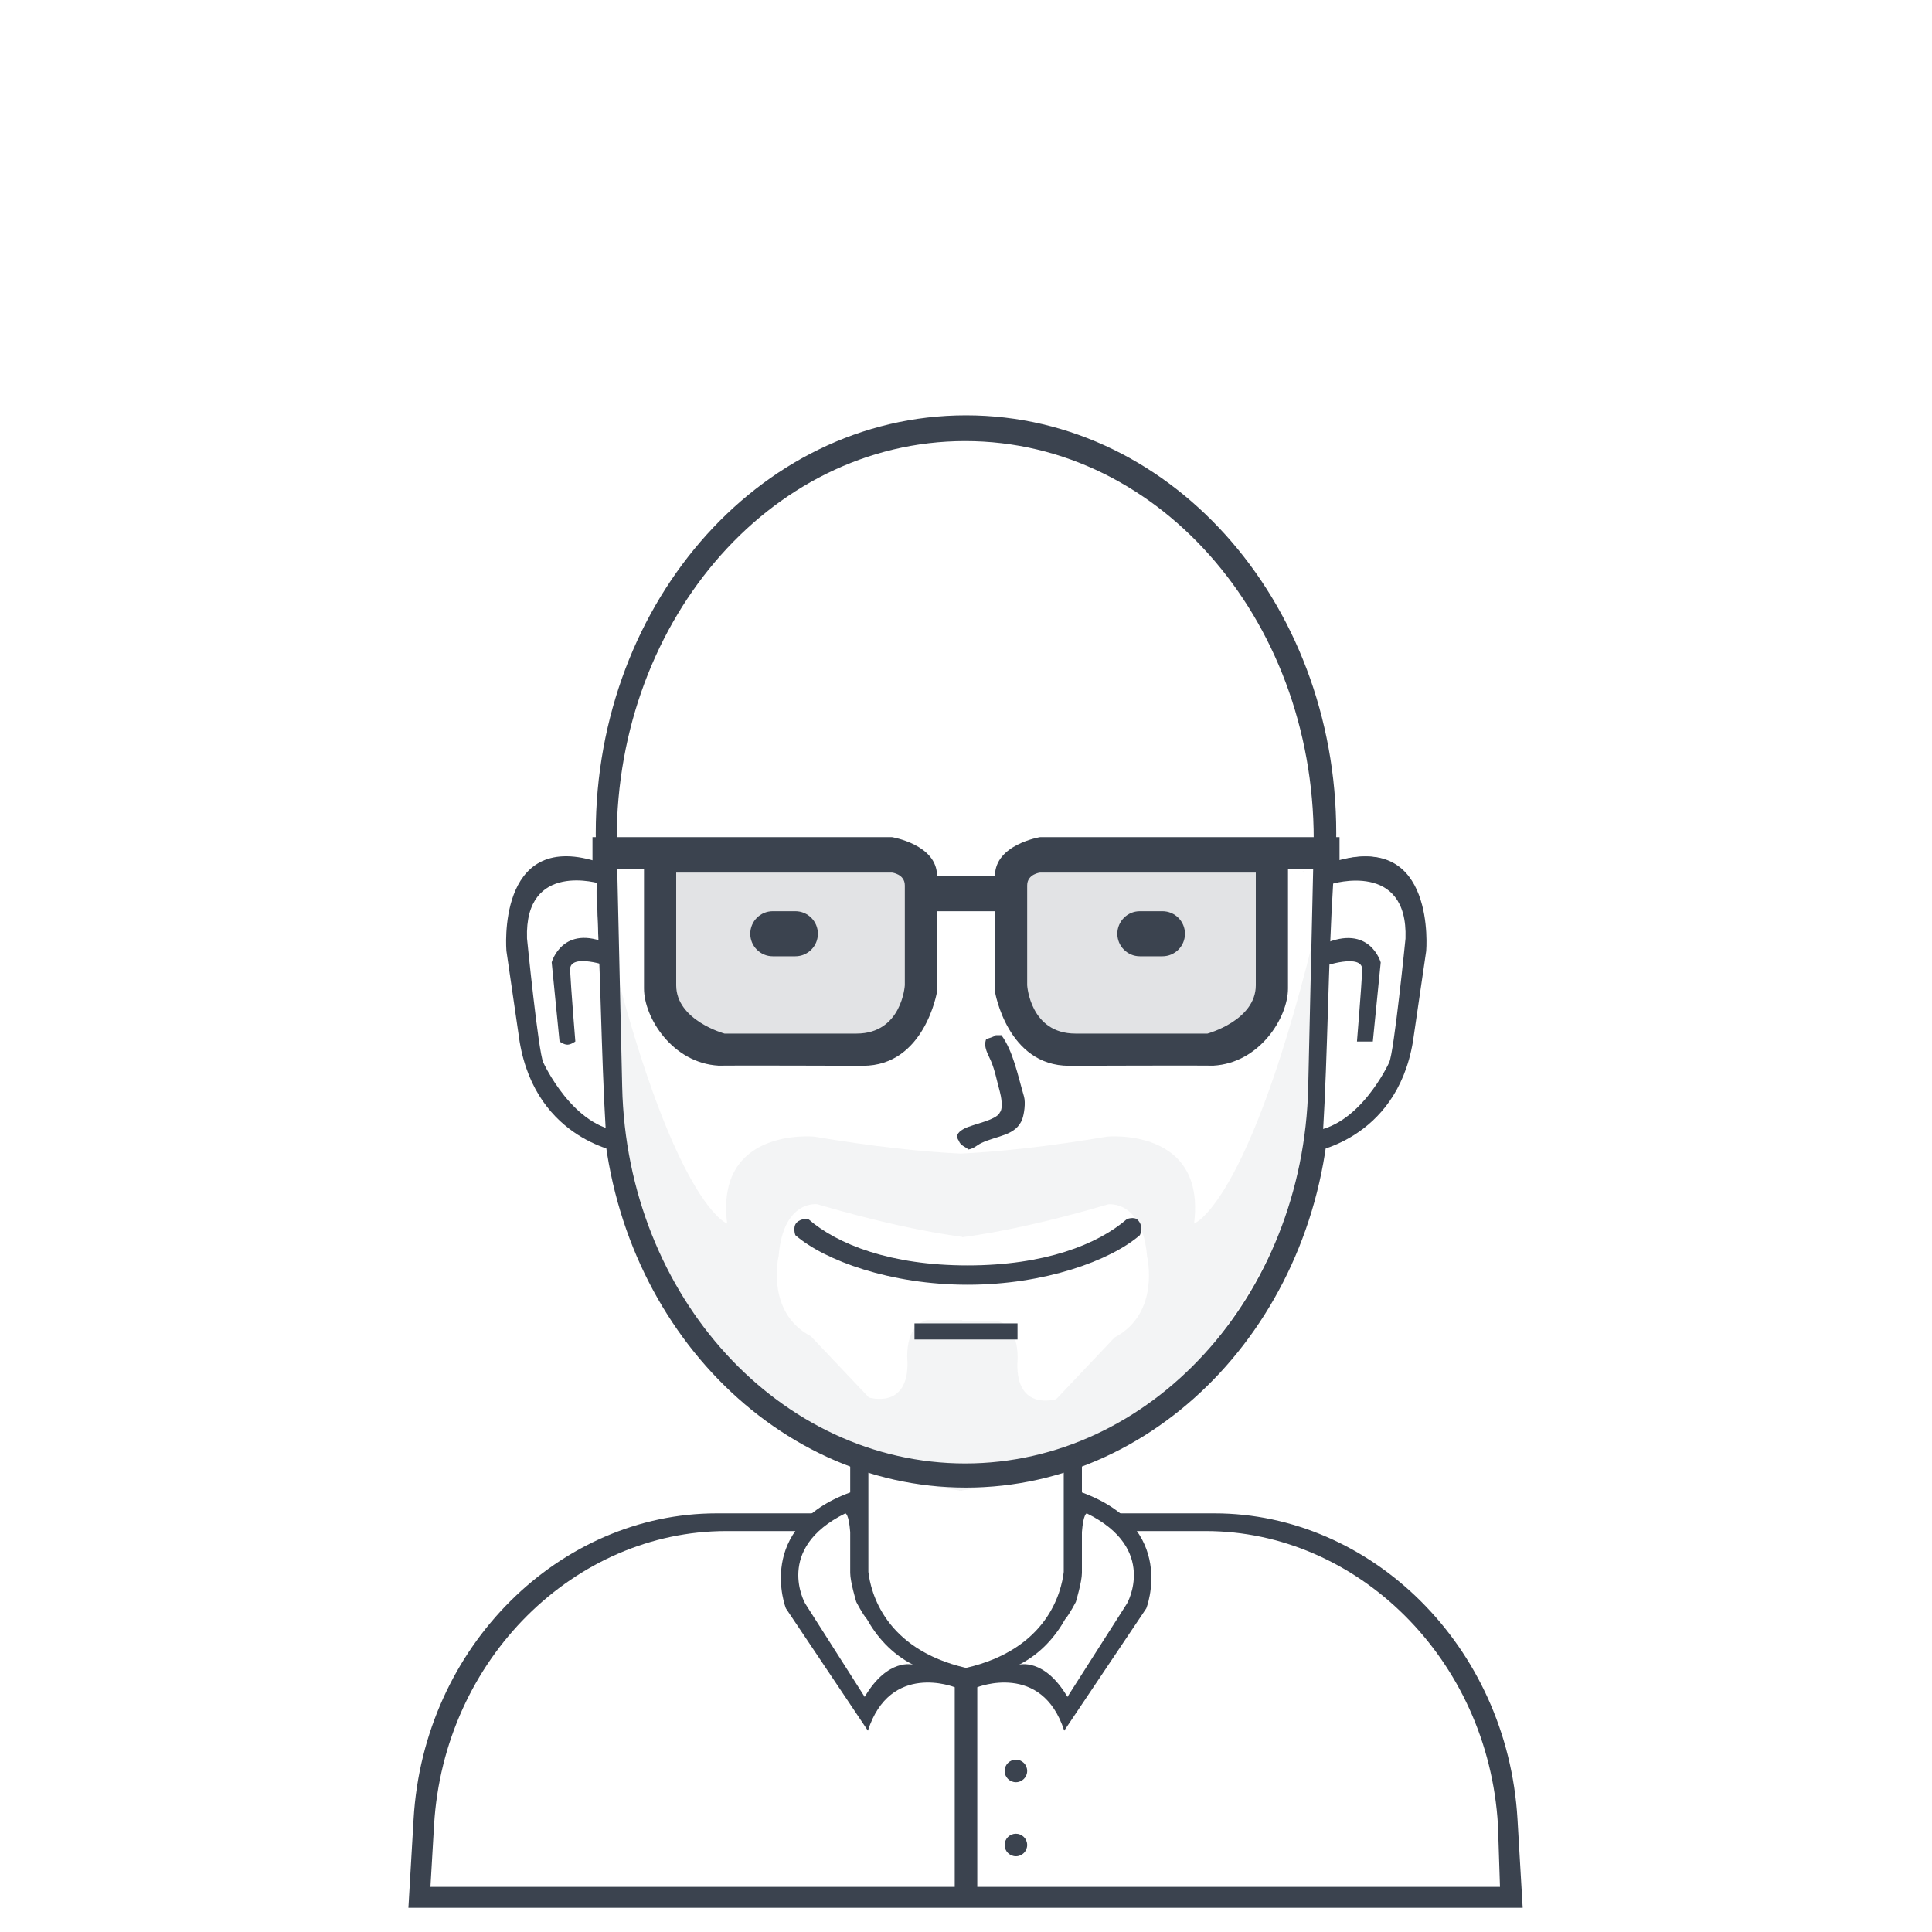
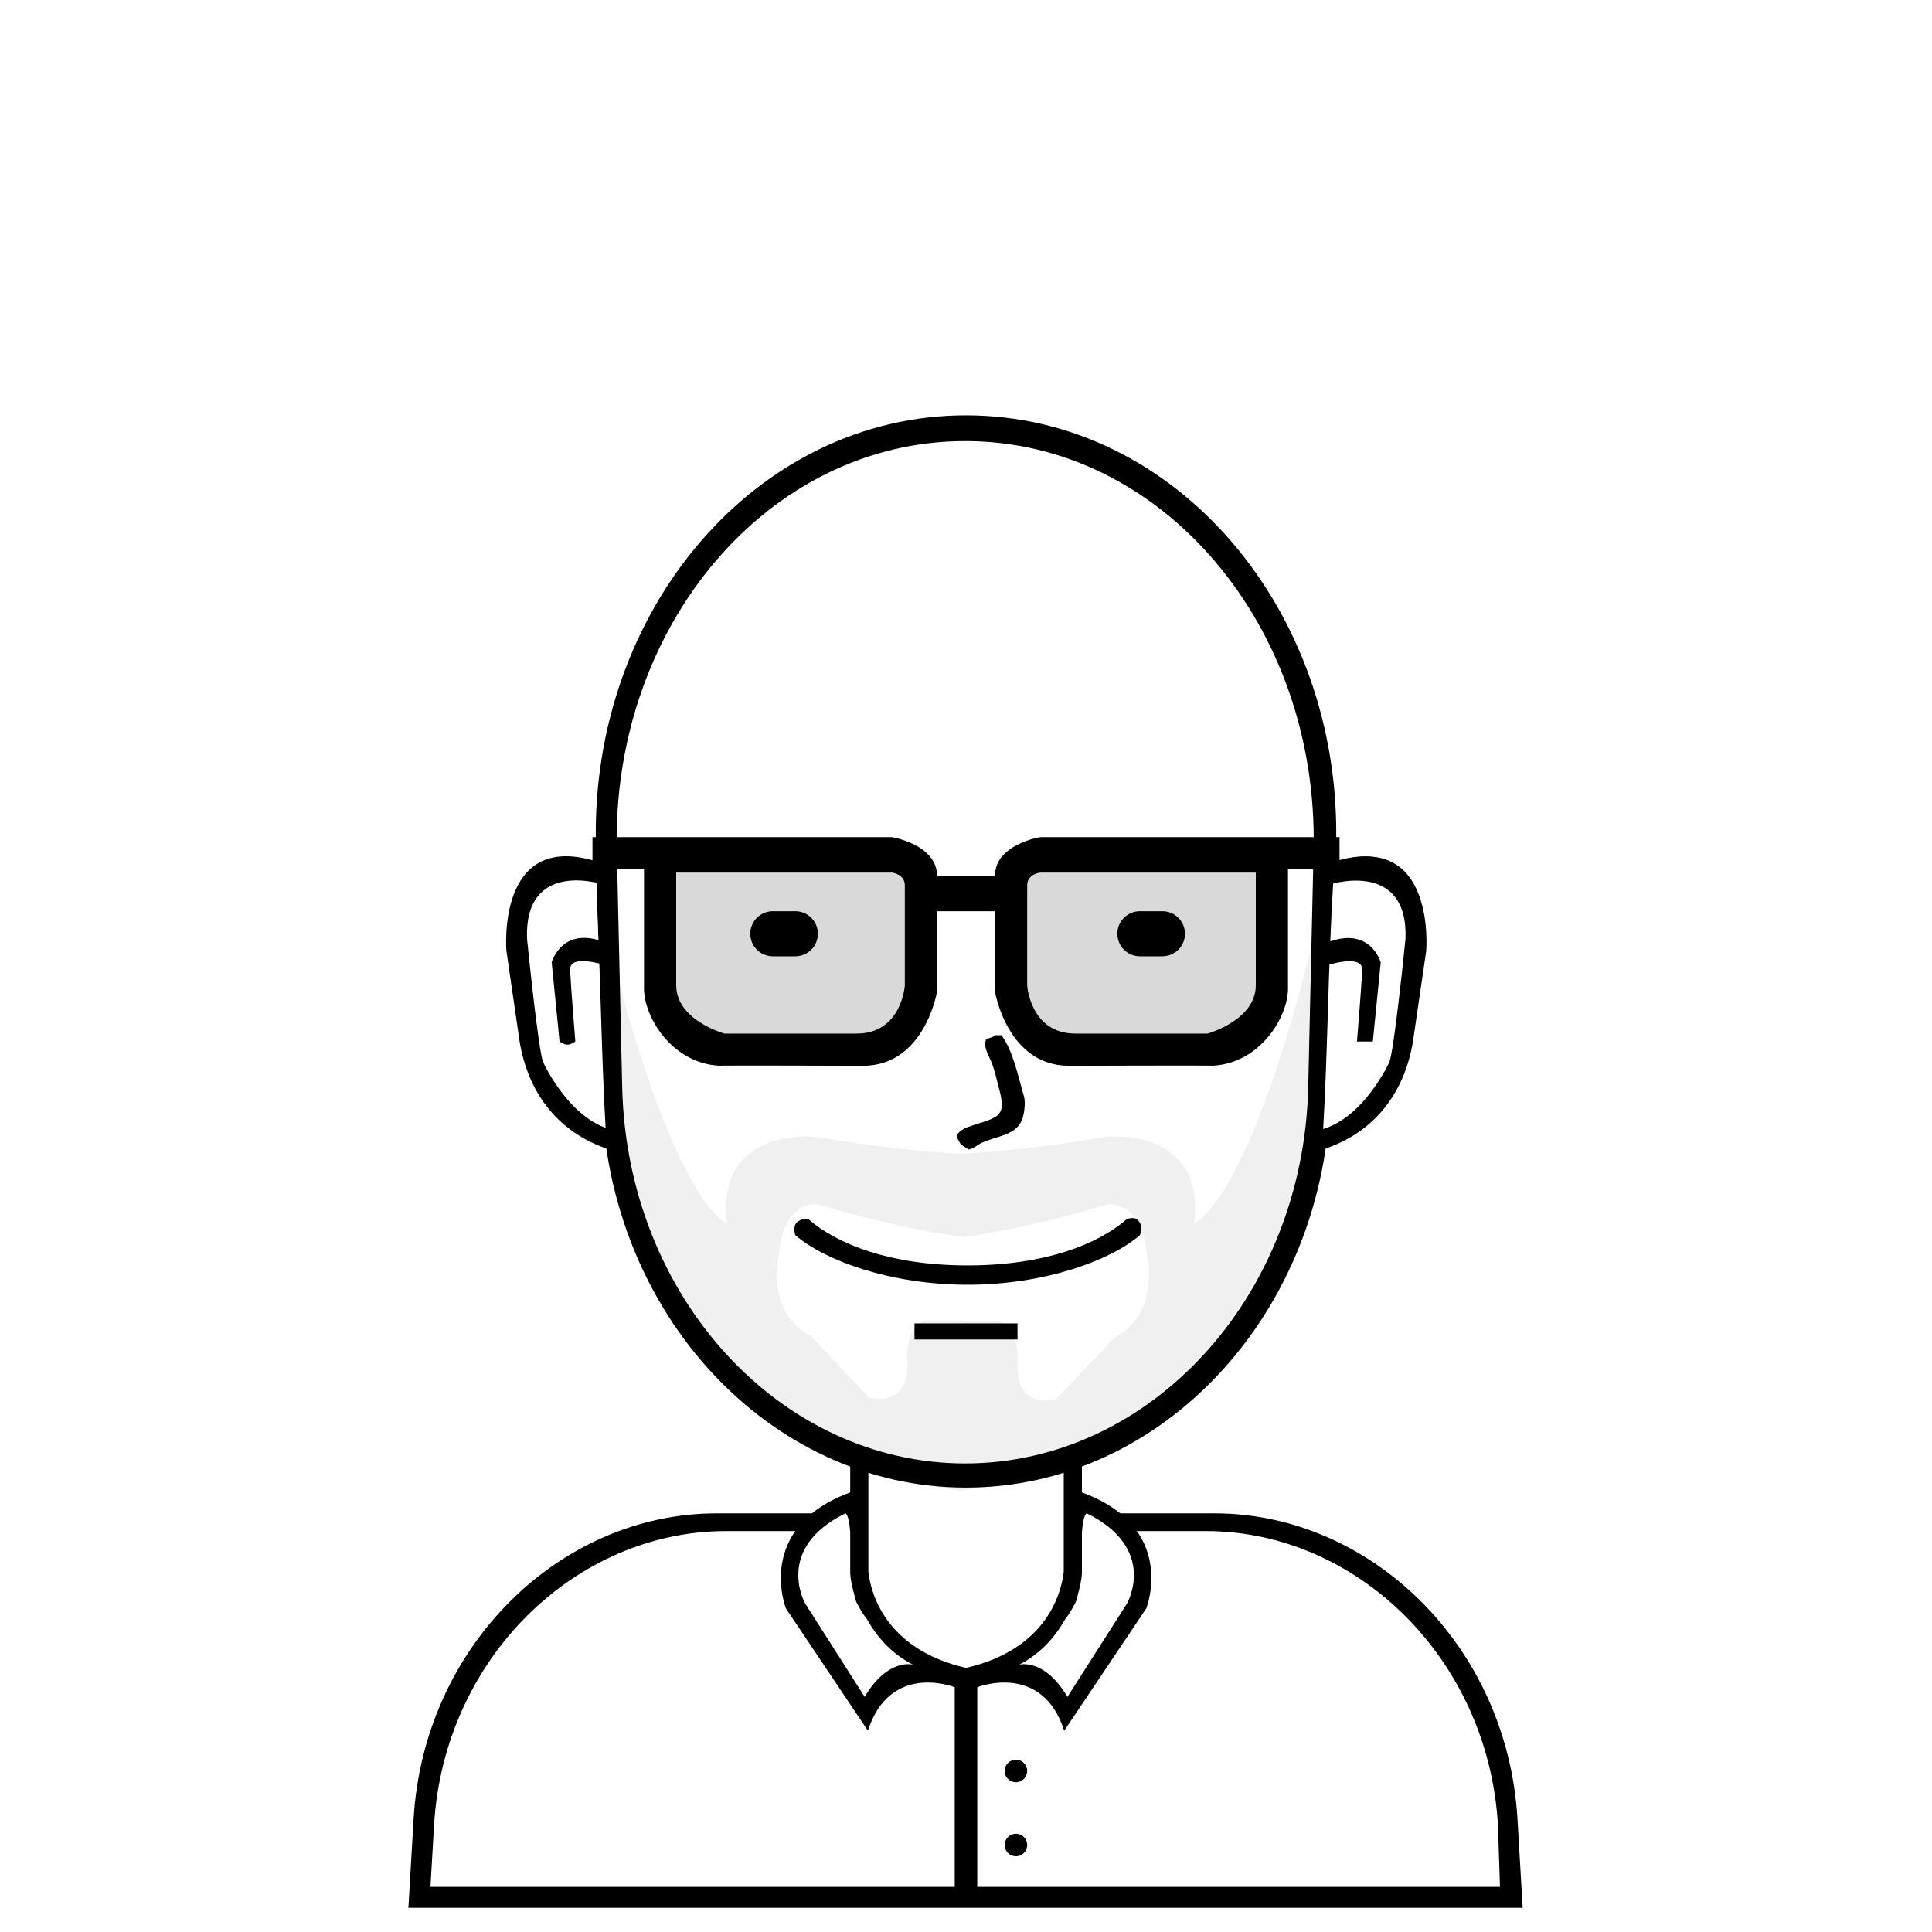
<svg xmlns="http://www.w3.org/2000/svg" version="1.1" id="svg6013" height="512" width="512">
  <defs id="defs6042" />
  <path id="body-bg" style="stroke: none; fill: rgb(255, 255, 255)" fill-rule="nonzero" d="M 112,502 C 112,502 100.011,409.543 192.427,401.187 C 192.427,401.187 214.613,401.187 214.613,401.187 C 214.613,401.187 221.875,396.493 226.987,396.493 C 226.987,396.493 226.987,383.267 226.987,383.267 C 226.987,383.267 254.68,397.075 283.307,383.693 C 283.307,383.693 283.307,395.64 283.307,395.64 C 283.307,395.64 284.523,393.353 296.96,401.613 C 296.96,401.613 330.24,401.613 330.24,401.613 C 330.24,401.613 401,410.342 401,502 C 401,502 112,502 112,502 Z" />
-   <path id="Rounded Rectangle 13 copy 4" style="stroke: none; fill: rgb(59, 67, 79)" fill-rule="evenodd" d="M 398.262,505.587 C 398.262,505.587 113.746,505.587 113.746,505.587 C 113.746,505.587 108.228,505.587 108.228,505.587 C 108.228,505.587 109.605,482.057 109.605,482.057 C 112.294,436.115 148.492,401.053 189.915,401.053 C 189.915,401.053 218.399,401.053 218.399,401.053 C 216.551,402.582 215.197,404.167 214.223,405.747 C 214.223,405.747 192.43,405.747 192.43,405.747 C 152.506,405.747 117.619,439.495 115.027,483.717 C 115.027,483.717 114.071,500.04 114.071,500.04 C 114.071,500.04 397.51,500.04 397.51,500.04 C 397.51,500.04 396.98,483.717 396.98,483.717 C 394.388,439.495 359.501,405.747 319.578,405.747 C 319.578,405.747 297.766,405.747 297.766,405.747 C 296.932,404.179 295.746,402.593 294.09,401.053 C 294.09,401.053 321.839,401.053 321.839,401.053 C 363.263,401.053 399.46,436.115 402.149,482.057 C 402.149,482.057 403.527,505.587 403.527,505.587 C 403.527,505.587 398.262,505.587 398.262,505.587 Z M 285.65,405.747 C 285.65,405.747 284.16,405.747 284.16,405.747 C 284.16,405.747 284.16,401.053 284.16,401.053 C 284.16,401.053 285.816,401.053 285.816,401.053 C 285.717,402.273 285.653,403.811 285.65,405.747 Z M 225.639,401.053 C 225.639,401.053 227.413,401.053 227.413,401.053 C 227.413,401.053 227.413,405.747 227.413,405.747 C 227.413,405.747 225.88,405.747 225.88,405.747 C 225.857,403.754 225.766,402.224 225.639,401.053 Z" />
-   <path id="Ellipse 5" style="stroke: none; fill: rgb(59, 67, 79)" fill-rule="nonzero" d="M 269.227,466.333 C 270.876,466.333 272.213,467.671 272.213,469.32 C 272.213,470.969 270.876,472.307 269.227,472.307 C 267.577,472.307 266.24,470.969 266.24,469.32 C 266.24,467.671 267.577,466.333 269.227,466.333 Z" />
-   <path id="Ellipse 5 copy" style="stroke: none; fill: rgb(59, 67, 79)" fill-rule="nonzero" d="M 269.227,485.96 C 270.876,485.96 272.213,487.297 272.213,488.947 C 272.213,490.596 270.876,491.933 269.227,491.933 C 267.577,491.933 266.24,490.596 266.24,488.947 C 266.24,487.297 267.577,485.96 269.227,485.96 Z" />
-   <path id="Shape 2 copy 9" style="stroke: none; fill: rgb(59, 67, 79)" fill-rule="evenodd" d="M 303.787,426.227 C 303.787,426.227 282.027,458.653 282.027,458.653 C 276.107,440.306 258.987,447.133 258.987,447.133 C 258.987,447.133 258.987,501.322 258.987,501.322 C 258.987,502.735 257.649,503.88 256,503.88 C 254.351,503.88 253.013,502.735 253.013,501.322 C 253.013,501.322 253.013,447.132 253.013,447.132 C 252.875,447.077 235.89,440.381 230.002,458.653 C 230.002,458.653 208.265,426.227 208.265,426.227 C 208.265,426.227 199.857,404.85 225.313,395.507 C 225.313,386.184 225.313,385.693 225.313,385.693 C 225.313,385.693 230.127,385.693 230.127,385.693 C 230.127,385.693 230.127,403.517 230.127,416.577 C 230.745,421.893 234.405,437.041 256,442.013 C 277.618,437.041 281.283,421.893 281.901,416.577 C 281.901,403.517 281.901,385.693 281.901,385.693 C 281.901,385.693 286.72,385.693 286.72,385.693 C 286.72,385.693 286.72,386.184 286.72,395.507 C 312.204,404.85 303.787,426.227 303.787,426.227 Z M 229.749,429.097 C 228.589,427.783 226.918,424.52 226.918,424.52 C 226.918,424.52 225.313,419.18 225.313,416.84 C 225.313,413.934 225.313,410.119 225.313,406.018 C 224.95,401.137 224.035,401.053 224.035,401.053 C 205.041,410.409 213.38,424.947 213.38,424.947 C 213.38,424.947 229.149,449.693 229.149,449.693 C 235.307,439.259 241.935,441.16 241.935,441.16 C 236.083,438.177 232.245,433.548 229.749,429.097 Z M 288,401.053 C 288,401.053 287.083,401.137 286.72,406.018 C 286.72,410.119 286.72,413.934 286.72,416.84 C 286.72,419.18 285.114,424.52 285.114,424.52 C 285.114,424.52 283.441,427.783 282.279,429.097 C 279.78,433.548 275.938,438.177 270.08,441.16 C 270.08,441.16 276.715,439.259 282.88,449.693 C 282.88,449.693 298.667,424.947 298.667,424.947 C 298.667,424.947 307.014,410.409 288,401.053 Z" />
+   <path id="Rounded Rectangle 13 copy 4" style="stroke: none; fill: rgb(0, 0, 0)" fill-rule="evenodd" d="M 398.262,505.587 C 398.262,505.587 113.746,505.587 113.746,505.587 C 113.746,505.587 108.228,505.587 108.228,505.587 C 108.228,505.587 109.605,482.057 109.605,482.057 C 112.294,436.115 148.492,401.053 189.915,401.053 C 189.915,401.053 218.399,401.053 218.399,401.053 C 216.551,402.582 215.197,404.167 214.223,405.747 C 214.223,405.747 192.43,405.747 192.43,405.747 C 152.506,405.747 117.619,439.495 115.027,483.717 C 115.027,483.717 114.071,500.04 114.071,500.04 C 114.071,500.04 397.51,500.04 397.51,500.04 C 397.51,500.04 396.98,483.717 396.98,483.717 C 394.388,439.495 359.501,405.747 319.578,405.747 C 319.578,405.747 297.766,405.747 297.766,405.747 C 296.932,404.179 295.746,402.593 294.09,401.053 C 294.09,401.053 321.839,401.053 321.839,401.053 C 363.263,401.053 399.46,436.115 402.149,482.057 C 402.149,482.057 403.527,505.587 403.527,505.587 C 403.527,505.587 398.262,505.587 398.262,505.587 Z M 285.65,405.747 C 285.65,405.747 284.16,405.747 284.16,405.747 C 284.16,405.747 284.16,401.053 284.16,401.053 C 284.16,401.053 285.816,401.053 285.816,401.053 C 285.717,402.273 285.653,403.811 285.65,405.747 Z M 225.639,401.053 C 225.639,401.053 227.413,401.053 227.413,401.053 C 227.413,401.053 227.413,405.747 227.413,405.747 C 227.413,405.747 225.88,405.747 225.88,405.747 C 225.857,403.754 225.766,402.224 225.639,401.053 Z" />
+   <path id="Ellipse 5" style="stroke: none; fill: rgb(0, 0, 0)" fill-rule="nonzero" d="M 269.227,466.333 C 270.876,466.333 272.213,467.671 272.213,469.32 C 272.213,470.969 270.876,472.307 269.227,472.307 C 267.577,472.307 266.24,470.969 266.24,469.32 C 266.24,467.671 267.577,466.333 269.227,466.333 Z" />
+   <path id="Ellipse 5 copy" style="stroke: none; fill: rgb(0, 0, 0)" fill-rule="nonzero" d="M 269.227,485.96 C 270.876,485.96 272.213,487.297 272.213,488.947 C 272.213,490.596 270.876,491.933 269.227,491.933 C 267.577,491.933 266.24,490.596 266.24,488.947 C 266.24,487.297 267.577,485.96 269.227,485.96 Z" />
+   <path id="Shape 2 copy 9" style="stroke: none; fill: rgb(0, 0, 0)" fill-rule="evenodd" d="M 303.787,426.227 C 303.787,426.227 282.027,458.653 282.027,458.653 C 276.107,440.306 258.987,447.133 258.987,447.133 C 258.987,447.133 258.987,501.322 258.987,501.322 C 258.987,502.735 257.649,503.88 256,503.88 C 254.351,503.88 253.013,502.735 253.013,501.322 C 253.013,501.322 253.013,447.132 253.013,447.132 C 252.875,447.077 235.89,440.381 230.002,458.653 C 230.002,458.653 208.265,426.227 208.265,426.227 C 208.265,426.227 199.857,404.85 225.313,395.507 C 225.313,386.184 225.313,385.693 225.313,385.693 C 225.313,385.693 230.127,385.693 230.127,385.693 C 230.127,385.693 230.127,403.517 230.127,416.577 C 230.745,421.893 234.405,437.041 256,442.013 C 277.618,437.041 281.283,421.893 281.901,416.577 C 281.901,403.517 281.901,385.693 281.901,385.693 C 281.901,385.693 286.72,385.693 286.72,385.693 C 286.72,385.693 286.72,386.184 286.72,395.507 C 312.204,404.85 303.787,426.227 303.787,426.227 Z M 229.749,429.097 C 228.589,427.783 226.918,424.52 226.918,424.52 C 226.918,424.52 225.313,419.18 225.313,416.84 C 225.313,413.934 225.313,410.119 225.313,406.018 C 224.95,401.137 224.035,401.053 224.035,401.053 C 205.041,410.409 213.38,424.947 213.38,424.947 C 213.38,424.947 229.149,449.693 229.149,449.693 C 235.307,439.259 241.935,441.16 241.935,441.16 C 236.083,438.177 232.245,433.548 229.749,429.097 Z M 288,401.053 C 288,401.053 287.083,401.137 286.72,406.018 C 286.72,410.119 286.72,413.934 286.72,416.84 C 286.72,419.18 285.114,424.52 285.114,424.52 C 285.114,424.52 283.441,427.783 282.279,429.097 C 279.78,433.548 275.938,438.177 270.08,441.16 C 270.08,441.16 276.715,439.259 282.88,449.693 C 282.88,449.693 298.667,424.947 298.667,424.947 C 298.667,424.947 307.014,410.409 288,401.053 Z" />
  <path id="2 copy 5" style="stroke: none; fill: rgb(255, 255, 255)" fill-rule="nonzero" d="M 256.215,116.467 C 309.293,116.467 351.187,166.068 349.825,225.665 C 349.825,225.665 348.377,289.006 348.377,289.006 C 347.094,345.152 305.845,389.533 256.215,389.533 C 206.584,389.533 165.336,345.152 164.052,289.006 C 164.052,289.006 162.605,225.665 162.605,225.665 C 161.242,166.068 203.137,116.467 256.215,116.467 Z" />
-   <path id="2 line" style="stroke: none; fill: rgb(59, 67, 79)" fill-rule="evenodd" d="M 354.089,223.701 C 354.089,223.701 352.572,289.616 352.572,289.616 C 351.228,348.043 308.006,394.227 256.001,394.227 C 203.996,394.227 160.775,348.043 159.43,289.616 C 159.43,289.616 157.913,223.701 157.913,223.701 C 156.486,161.683 200.384,110.067 256.001,110.067 C 311.618,110.067 355.517,161.683 354.089,223.701 Z M 255.788,116.893 C 203.436,116.893 162.114,166.107 163.458,225.238 C 163.458,225.238 164.886,288.085 164.886,288.085 C 166.152,343.793 206.836,387.827 255.788,387.827 C 304.741,387.827 345.425,343.793 346.691,288.085 C 346.691,288.085 348.119,225.238 348.119,225.238 C 349.462,166.107 308.141,116.893 255.788,116.893 Z" />
-   <path opacity="0.059" id="1 copy 4" style="stroke: none; fill: rgb(59, 67, 79)" fill-rule="evenodd" d="M 351.427,234.653 C 351.427,234.653 347.16,304.627 347.16,304.627 C 347.16,304.627 328.21,385.398 255,394.961 C 255,394.961 255,395.08 255,395.08 C 254.856,395.062 254.717,395.039 254.573,395.021 C 254.43,395.039 254.291,395.062 254.147,395.08 C 254.147,395.08 254.147,394.961 254.147,394.961 C 180.937,385.398 161.987,304.627 161.987,304.627 C 161.987,304.627 157.72,234.653 157.72,234.653 C 176.718,318.98 192.707,324.253 192.707,324.253 C 189.471,298.682 215.747,301.213 215.747,301.213 C 231.761,303.918 244.509,305.226 254.573,305.714 C 264.638,305.226 277.386,303.918 293.4,301.213 C 293.4,301.213 319.676,298.682 316.44,324.253 C 316.44,324.253 332.429,318.98 351.427,234.653 Z M 303.983,332.926 C 302.741,317.885 293.671,319.16 293.671,319.16 C 277.546,323.905 264.889,326.541 255,327.88 C 255,327.88 255,327.782 255,327.782 C 245.181,326.453 232.612,323.839 216.6,319.133 C 216.6,319.133 207.593,317.868 206.36,332.787 C 206.36,332.787 202.743,347.733 214.893,354.12 C 214.893,354.12 230.253,370.333 230.253,370.333 C 230.253,370.333 240.75,373.66 240.493,360.947 C 240.493,360.947 239.425,351.465 245.613,349.853 C 245.613,349.853 255,349.853 255,349.853 C 255,349.853 255,350.134 255,350.134 C 255,350.134 264.453,350.134 264.453,350.134 C 270.685,351.759 269.609,361.319 269.609,361.319 C 269.351,374.138 279.921,370.783 279.921,370.783 C 279.921,370.783 295.39,354.436 295.39,354.436 C 307.625,347.997 303.983,332.926 303.983,332.926 Z" />
-   <path id="usta" style="stroke: none; fill: rgb(59, 67, 79)" fill-rule="nonzero" d="M 302.08,327.326 C 294.325,334.06 276.808,340.467 256.427,340.467 C 236.045,340.467 218.529,334.06 210.773,327.326 C 210.773,327.326 209.98,325.143 211.144,323.978 C 212.33,322.793 214.187,323.051 214.187,323.051 C 221.934,329.789 236.038,335.347 256.427,335.347 C 276.816,335.347 290.92,329.789 298.667,323.051 C 298.667,323.051 300.562,322.347 301.482,323.267 C 303.255,325.04 302.08,327.326 302.08,327.326 Z" />
-   <path id="-" style="stroke: none; fill: rgb(59, 67, 79)" fill-rule="nonzero" d="M 242.347,350.707 C 242.347,350.707 269.653,350.707 269.653,350.707 C 269.653,350.707 269.653,354.973 269.653,354.973 C 269.653,354.973 242.347,354.973 242.347,354.973 C 242.347,354.973 242.347,350.707 242.347,350.707 Z" />
+   <path id="2 line" style="stroke: none; fill: rgb(0, 0, 0)" fill-rule="evenodd" d="M 354.089,223.701 C 354.089,223.701 352.572,289.616 352.572,289.616 C 351.228,348.043 308.006,394.227 256.001,394.227 C 203.996,394.227 160.775,348.043 159.43,289.616 C 159.43,289.616 157.913,223.701 157.913,223.701 C 156.486,161.683 200.384,110.067 256.001,110.067 C 311.618,110.067 355.517,161.683 354.089,223.701 Z M 255.788,116.893 C 203.436,116.893 162.114,166.107 163.458,225.238 C 163.458,225.238 164.886,288.085 164.886,288.085 C 166.152,343.793 206.836,387.827 255.788,387.827 C 304.741,387.827 345.425,343.793 346.691,288.085 C 346.691,288.085 348.119,225.238 348.119,225.238 C 349.462,166.107 308.141,116.893 255.788,116.893 Z" />
+   <path opacity="0.059" id="1 copy 4" style="stroke: none; fill: rgb(0, 0, 0)" fill-rule="evenodd" d="M 351.427,234.653 C 351.427,234.653 347.16,304.627 347.16,304.627 C 347.16,304.627 328.21,385.398 255,394.961 C 255,394.961 255,395.08 255,395.08 C 254.856,395.062 254.717,395.039 254.573,395.021 C 254.43,395.039 254.291,395.062 254.147,395.08 C 254.147,395.08 254.147,394.961 254.147,394.961 C 180.937,385.398 161.987,304.627 161.987,304.627 C 161.987,304.627 157.72,234.653 157.72,234.653 C 176.718,318.98 192.707,324.253 192.707,324.253 C 189.471,298.682 215.747,301.213 215.747,301.213 C 231.761,303.918 244.509,305.226 254.573,305.714 C 264.638,305.226 277.386,303.918 293.4,301.213 C 293.4,301.213 319.676,298.682 316.44,324.253 C 316.44,324.253 332.429,318.98 351.427,234.653 Z M 303.983,332.926 C 302.741,317.885 293.671,319.16 293.671,319.16 C 277.546,323.905 264.889,326.541 255,327.88 C 255,327.88 255,327.782 255,327.782 C 245.181,326.453 232.612,323.839 216.6,319.133 C 216.6,319.133 207.593,317.868 206.36,332.787 C 206.36,332.787 202.743,347.733 214.893,354.12 C 214.893,354.12 230.253,370.333 230.253,370.333 C 230.253,370.333 240.75,373.66 240.493,360.947 C 240.493,360.947 239.425,351.465 245.613,349.853 C 245.613,349.853 255,349.853 255,349.853 C 255,349.853 255,350.134 255,350.134 C 255,350.134 264.453,350.134 264.453,350.134 C 270.685,351.759 269.609,361.319 269.609,361.319 C 269.351,374.138 279.921,370.783 279.921,370.783 C 279.921,370.783 295.39,354.436 295.39,354.436 C 307.625,347.997 303.983,332.926 303.983,332.926 Z" />
+   <path id="usta" style="stroke: none; fill: rgb(0, 0, 0)" fill-rule="nonzero" d="M 302.08,327.326 C 294.325,334.06 276.808,340.467 256.427,340.467 C 236.045,340.467 218.529,334.06 210.773,327.326 C 210.773,327.326 209.98,325.143 211.144,323.978 C 212.33,322.793 214.187,323.051 214.187,323.051 C 221.934,329.789 236.038,335.347 256.427,335.347 C 276.816,335.347 290.92,329.789 298.667,323.051 C 298.667,323.051 300.562,322.347 301.482,323.267 C 303.255,325.04 302.08,327.326 302.08,327.326 Z" />
+   <path id="-" style="stroke: none; fill: rgb(0, 0, 0)" fill-rule="nonzero" d="M 242.347,350.707 C 242.347,350.707 269.653,350.707 269.653,350.707 C 269.653,350.707 269.653,354.973 269.653,354.973 C 269.653,354.973 242.347,354.973 242.347,354.973 C 242.347,354.973 242.347,350.707 242.347,350.707 Z" />
  <path id="Shape 11 copy" style="stroke: none; fill: rgb(255, 255, 255)" fill-rule="nonzero" d="M 157.807,233.313 C 157.795,233.314 156.76,232.487 154.804,231.871 C 153.826,231.564 152.611,231.311 151.226,231.248 C 150.88,231.233 150.524,231.229 150.16,231.24 C 149.796,231.25 149.423,231.274 149.045,231.315 C 148.287,231.396 147.505,231.541 146.718,231.767 C 143.567,232.673 140.353,234.875 138.465,239.419 C 137.517,241.691 136.892,244.55 136.727,248.126 C 136.685,249.02 136.673,249.959 136.691,250.945 C 136.709,251.931 136.758,252.963 136.84,254.045 C 137.003,256.209 137.298,258.568 137.738,261.14 C 137.728,261.137 137.328,268.91 140.106,277.841 C 142.719,286.573 148.992,297.299 160.573,300.364 C 159.241,278.185 159.2,255.59 157.807,233.313 C 157.807,233.313 157.807,233.313 157.807,233.313 Z" />
-   <path id="Shape 3" style="stroke: none; fill: rgb(59, 67, 79)" fill-rule="nonzero" d="M 159.128,234.207 C 159.128,234.207 138.951,227.956 139.662,248.698 C 139.662,248.698 142.665,278.775 143.97,281.547 C 143.97,281.547 151.894,299.059 164.971,299.835 C 177.752,300.594 164.971,299.835 164.971,299.835 C 164.971,299.835 165.13,305.48 165.13,305.48 C 165.13,305.48 142.145,302.533 137.706,276.045 C 137.706,276.045 134.202,251.983 134.202,251.983 C 134.202,251.983 131.481,220.138 157.871,228.235 C 183.58,236.123 157.871,228.235 157.871,228.235 C 157.871,228.235 159.128,234.207 159.128,234.207 " />
-   <path id="Shape 4" style="stroke: none; fill: rgb(59, 67, 79)" fill-rule="nonzero" d="M 152.468,275.995 C 152.468,275.995 151.339,276.848 150.369,276.848 C 149.399,276.848 148.284,275.995 148.284,275.995 C 148.284,275.995 146.202,255.012 146.202,255.012 C 146.202,255.012 149.074,244.679 161.265,250.139 C 161.265,250.139 161.554,256.139 161.554,256.139 C 161.554,256.139 150.858,252.346 151.079,257.069 C 151.292,261.616 152.468,275.995 152.468,275.995 Z" />
+   <path id="Shape 3" style="stroke: none; fill: rgb(0, 0, 0)" fill-rule="nonzero" d="M 159.128,234.207 C 159.128,234.207 138.951,227.956 139.662,248.698 C 139.662,248.698 142.665,278.775 143.97,281.547 C 143.97,281.547 151.894,299.059 164.971,299.835 C 177.752,300.594 164.971,299.835 164.971,299.835 C 164.971,299.835 165.13,305.48 165.13,305.48 C 165.13,305.48 142.145,302.533 137.706,276.045 C 137.706,276.045 134.202,251.983 134.202,251.983 C 134.202,251.983 131.481,220.138 157.871,228.235 C 183.58,236.123 157.871,228.235 157.871,228.235 C 157.871,228.235 159.128,234.207 159.128,234.207 " />
+   <path id="Shape 4" style="stroke: none; fill: rgb(0, 0, 0)" fill-rule="nonzero" d="M 152.468,275.995 C 152.468,275.995 151.339,276.848 150.369,276.848 C 149.399,276.848 148.284,275.995 148.284,275.995 C 148.284,275.995 146.202,255.012 146.202,255.012 C 146.202,255.012 149.074,244.679 161.265,250.139 C 161.265,250.139 161.554,256.139 161.554,256.139 C 161.554,256.139 150.858,252.346 151.079,257.069 C 151.292,261.616 152.468,275.995 152.468,275.995 Z" />
  <path id="Shape 11 copy_1" style="stroke: none; fill: rgb(247, 251, 251)" fill-rule="nonzero" d="M 354.813,233.362 C 354.825,233.363 355.866,232.536 357.83,231.921 C 358.812,231.614 360.032,231.361 361.423,231.299 C 361.771,231.283 362.128,231.28 362.494,231.29 C 362.86,231.3 363.234,231.325 363.614,231.365 C 364.375,231.446 365.16,231.591 365.951,231.817 C 369.116,232.722 372.344,234.923 374.241,239.464 C 375.192,241.735 375.82,244.591 375.986,248.165 C 376.028,249.058 376.041,249.997 376.022,250.982 C 376.004,251.967 375.955,252.999 375.873,254.08 C 375.709,256.242 375.412,258.6 374.971,261.17 C 374.98,261.167 375.383,268.935 372.592,277.86 C 369.968,286.586 363.668,297.305 352.035,300.368 C 353.373,278.204 353.415,255.624 354.813,233.362 C 354.813,233.362 354.813,233.362 354.813,233.362 Z" />
-   <path id="Shape 3_1" style="stroke: none; fill: rgb(59, 67, 79)" fill-rule="nonzero" d="M 352.483,234.256 C 352.483,234.256 372.747,228.008 372.034,248.737 C 372.034,248.737 369.017,278.793 367.707,281.564 C 367.707,281.564 359.748,299.064 346.614,299.839 C 333.777,300.597 346.614,299.839 346.614,299.839 C 346.614,299.839 346.455,305.48 346.455,305.48 C 346.455,305.48 369.54,302.535 373.999,276.065 C 373.999,276.065 377.518,252.019 377.518,252.019 C 377.518,252.019 380.25,220.196 353.745,228.287 C 327.923,236.17 353.745,228.287 353.745,228.287 C 353.745,228.287 352.483,234.256 352.483,234.256 " />
-   <path id="Shape 4_1" style="stroke: none; fill: rgb(59, 67, 79)" fill-rule="nonzero" d="M 359.171,276.015 C 359.171,276.015 360.305,276.868 361.28,276.868 C 362.254,276.868 363.374,276.015 363.374,276.015 C 363.374,276.015 365.466,255.046 365.466,255.046 C 365.466,255.046 362.58,244.72 350.336,250.177 C 350.336,250.177 350.046,256.173 350.046,256.173 C 350.046,256.173 360.789,252.382 360.567,257.102 C 360.353,261.646 359.171,276.015 359.171,276.015 Z" />
+   <path id="Shape 3_1" style="stroke: none; fill: rgb(0, 0, 0)" fill-rule="nonzero" d="M 352.483,234.256 C 352.483,234.256 372.747,228.008 372.034,248.737 C 372.034,248.737 369.017,278.793 367.707,281.564 C 367.707,281.564 359.748,299.064 346.614,299.839 C 333.777,300.597 346.614,299.839 346.614,299.839 C 346.614,299.839 346.455,305.48 346.455,305.48 C 346.455,305.48 369.54,302.535 373.999,276.065 C 373.999,276.065 377.518,252.019 377.518,252.019 C 377.518,252.019 380.25,220.196 353.745,228.287 C 327.923,236.17 353.745,228.287 353.745,228.287 C 353.745,228.287 352.483,234.256 352.483,234.256 " />
+   <path id="Shape 4_1" style="stroke: none; fill: rgb(0, 0, 0)" fill-rule="nonzero" d="M 359.171,276.015 C 359.171,276.015 360.305,276.868 361.28,276.868 C 362.254,276.868 363.374,276.015 363.374,276.015 C 363.374,276.015 365.466,255.046 365.466,255.046 C 365.466,255.046 362.58,244.72 350.336,250.177 C 350.336,250.177 350.046,256.173 350.046,256.173 C 350.046,256.173 360.789,252.382 360.567,257.102 C 360.353,261.646 359.171,276.015 359.171,276.015 Z" />
  <path id="Shape 11" style="stroke: none; fill: rgb(255, 255, 255)" fill-rule="nonzero" d="M 353.343,233.349 C 353.354,233.35 354.391,232.519 356.349,231.9 C 357.328,231.592 358.545,231.338 359.931,231.275 C 360.277,231.259 360.634,231.256 360.998,231.266 C 361.363,231.277 361.736,231.301 362.115,231.342 C 362.873,231.423 363.656,231.569 364.444,231.796 C 367.598,232.706 370.817,234.918 372.707,239.484 C 373.655,241.767 374.281,244.638 374.447,248.231 C 374.488,249.129 374.501,250.072 374.483,251.063 C 374.464,252.053 374.415,253.091 374.334,254.178 C 374.17,256.351 373.875,258.722 373.434,261.305 C 373.444,261.302 373.845,269.111 371.063,278.083 C 368.448,286.856 362.168,297.632 350.573,300.711 C 351.907,278.429 351.948,255.729 353.343,233.349 C 353.343,233.349 353.343,233.349 353.343,233.349 Z" />
-   <path id="Shape 3_2" style="stroke: none; fill: rgb(59, 67, 79)" fill-rule="nonzero" d="M 352.923,234.256 C 352.923,234.256 373.187,228.008 372.474,248.737 C 372.474,248.737 369.457,278.793 368.147,281.564 C 368.147,281.564 360.189,299.064 347.054,299.839 C 334.217,300.597 347.054,299.839 347.054,299.839 C 347.054,299.839 346.895,305.48 346.895,305.48 C 346.895,305.48 369.98,302.535 374.439,276.065 C 374.439,276.065 377.958,252.019 377.958,252.019 C 377.958,252.019 380.691,220.196 354.185,228.287 C 328.363,236.17 354.185,228.287 354.185,228.287 C 354.185,228.287 352.923,234.256 352.923,234.256 " />
-   <path id="Shape 4_2" style="stroke: none; fill: rgb(59, 67, 79)" fill-rule="nonzero" d="M 359.611,276.015 C 359.611,276.015 363.814,276.015 363.814,276.015 C 363.814,276.015 365.906,255.046 365.906,255.046 C 365.906,255.046 363.02,244.72 350.776,250.177 C 350.776,250.177 350.486,256.173 350.486,256.173 C 350.486,256.173 361.229,252.382 361.007,257.102 C 360.793,261.646 359.611,276.015 359.611,276.015 Z" />
-   <path id="new_vector_shape_done" style="stroke: none; fill: rgb(59, 67, 79)" fill-rule="evenodd" d="M 263.893,274.333 C 264.391,274.333 264.889,274.333 265.387,274.333 C 268.474,278.526 269.73,284.97 271.36,290.547 C 271.865,292.275 271.375,295.298 270.933,296.52 C 269.316,300.996 264.236,300.915 260.053,302.92 C 258.93,303.458 258.095,304.388 256.64,304.627 C 255.692,303.791 254.547,303.627 254.08,302.28 C 252.928,300.693 254.413,299.702 255.573,299.08 C 257.68,297.95 264.181,296.837 264.96,294.813 C 265.923,293.718 265.283,290.423 264.96,289.267 C 264.133,286.305 263.737,283.832 262.613,281.16 C 261.867,279.385 260.557,277.514 261.333,275.4 C 261.977,275.124 263.367,274.81 263.893,274.333 Z" />
-   <path id="Rounded Rectangle 8" style="stroke: none; fill: rgb(59, 67, 79)" fill-rule="nonzero" d="M 204.8,241.48 C 204.8,241.48 210.773,241.48 210.773,241.48 C 214.072,241.48 216.747,244.154 216.747,247.453 C 216.747,250.752 214.072,253.427 210.773,253.427 C 210.773,253.427 204.8,253.427 204.8,253.427 C 201.501,253.427 198.827,250.752 198.827,247.453 C 198.827,244.154 201.501,241.48 204.8,241.48 Z" />
-   <path id="Rounded Rectangle 8 copy" style="stroke: none; fill: rgb(59, 67, 79)" fill-rule="nonzero" d="M 302.08,241.48 C 302.08,241.48 308.053,241.48 308.053,241.48 C 311.352,241.48 314.027,244.154 314.027,247.453 C 314.027,250.752 311.352,253.427 308.053,253.427 C 308.053,253.427 302.08,253.427 302.08,253.427 C 298.781,253.427 296.107,250.752 296.107,247.453 C 296.107,244.154 298.781,241.48 302.08,241.48 Z" />
-   <path opacity="0.149" id="Rounded Rectangle 10" style="stroke: none; fill: rgb(59, 67, 79)" fill-rule="nonzero" d="M 180.907,226.12 C 180.907,226.12 238.08,226.12 238.08,226.12 C 241.379,226.12 244.053,228.794 244.053,232.093 C 244.053,232.093 244.053,268.787 244.053,268.787 C 244.053,272.086 241.379,274.76 238.08,274.76 C 238.08,274.76 180.907,274.76 180.907,274.76 C 177.608,274.76 174.933,272.086 174.933,268.787 C 174.933,268.787 174.933,232.093 174.933,232.093 C 174.933,228.794 177.608,226.12 180.907,226.12 Z" />
-   <path opacity="0.149" id="Rounded Rectangle 10 copy" style="stroke: none; fill: rgb(59, 67, 79)" fill-rule="nonzero" d="M 273.067,226.12 C 273.067,226.12 330.24,226.12 330.24,226.12 C 333.539,226.12 336.213,228.794 336.213,232.093 C 336.213,232.093 336.213,268.787 336.213,268.787 C 336.213,272.086 333.539,274.76 330.24,274.76 C 330.24,274.76 273.067,274.76 273.067,274.76 C 269.768,274.76 267.093,272.086 267.093,268.787 C 267.093,268.787 267.093,232.093 267.093,232.093 C 267.093,228.794 269.768,226.12 273.067,226.12 Z" />
-   <path id="Shape 1 copy 5" style="stroke: none; fill: rgb(59, 67, 79)" fill-rule="evenodd" d="M 341.333,230.387 C 341.333,230.387 341.333,261.96 341.333,261.96 C 341.333,269.676 333.807,281.715 321.543,282.405 C 319.741,282.319 283.307,282.44 283.307,282.44 C 266.928,282.44 263.68,262.813 263.68,262.813 C 263.68,262.813 263.68,241.48 263.68,241.48 C 263.68,241.48 248.32,241.48 248.32,241.48 C 248.32,241.48 248.32,262.813 248.32,262.813 C 248.32,262.813 245.072,282.44 228.693,282.44 C 228.693,282.44 192.259,282.319 190.457,282.405 C 178.193,281.715 170.667,269.676 170.667,261.96 C 170.667,261.96 170.667,230.387 170.667,230.387 C 170.667,230.387 157.013,230.387 157.013,230.387 C 157.013,230.387 157.013,221.853 157.013,221.853 C 157.013,221.853 236.373,221.853 236.373,221.853 C 236.373,221.853 248.32,223.783 248.32,232.093 C 248.32,232.093 263.68,232.093 263.68,232.093 C 263.68,223.783 275.627,221.853 275.627,221.853 C 275.627,221.853 354.987,221.853 354.987,221.853 C 354.987,221.853 354.987,230.387 354.987,230.387 C 354.987,230.387 341.333,230.387 341.333,230.387 Z M 239.787,234.653 C 239.787,231.612 236.373,231.24 236.373,231.24 C 236.373,231.24 179.2,231.24 179.2,231.24 C 179.2,231.24 179.2,261.107 179.2,261.107 C 179.2,270.413 192,273.907 192,273.907 C 192,273.907 226.987,273.907 226.987,273.907 C 239.024,273.907 239.787,261.107 239.787,261.107 C 239.787,261.107 239.787,237.695 239.787,234.653 Z M 332.8,231.24 C 332.8,231.24 275.627,231.24 275.627,231.24 C 275.627,231.24 272.213,231.612 272.213,234.653 C 272.213,237.695 272.213,261.107 272.213,261.107 C 272.213,261.107 272.976,273.907 285.013,273.907 C 285.013,273.907 320,273.907 320,273.907 C 320,273.907 332.8,270.413 332.8,261.107 C 332.8,261.107 332.8,231.24 332.8,231.24 Z M 320.853,282.44 C 321.086,282.435 321.313,282.418 321.543,282.405 C 321.736,282.414 321.542,282.426 320.853,282.44 Z M 190.457,282.405 C 190.687,282.418 190.914,282.435 191.147,282.44 C 190.458,282.426 190.264,282.414 190.457,282.405 Z" />
+   <path id="Shape 3_2" style="stroke: none; fill: rgb(0, 0, 0)" fill-rule="nonzero" d="M 352.923,234.256 C 352.923,234.256 373.187,228.008 372.474,248.737 C 372.474,248.737 369.457,278.793 368.147,281.564 C 368.147,281.564 360.189,299.064 347.054,299.839 C 334.217,300.597 347.054,299.839 347.054,299.839 C 347.054,299.839 346.895,305.48 346.895,305.48 C 346.895,305.48 369.98,302.535 374.439,276.065 C 374.439,276.065 377.958,252.019 377.958,252.019 C 377.958,252.019 380.691,220.196 354.185,228.287 C 328.363,236.17 354.185,228.287 354.185,228.287 C 354.185,228.287 352.923,234.256 352.923,234.256 " />
+   <path id="Shape 4_2" style="stroke: none; fill: rgb(0, 0, 0)" fill-rule="nonzero" d="M 359.611,276.015 C 359.611,276.015 363.814,276.015 363.814,276.015 C 363.814,276.015 365.906,255.046 365.906,255.046 C 365.906,255.046 363.02,244.72 350.776,250.177 C 350.776,250.177 350.486,256.173 350.486,256.173 C 350.486,256.173 361.229,252.382 361.007,257.102 C 360.793,261.646 359.611,276.015 359.611,276.015 Z" />
+   <path id="new_vector_shape_done" style="stroke: none; fill: rgb(0, 0, 0)" fill-rule="evenodd" d="M 263.893,274.333 C 264.391,274.333 264.889,274.333 265.387,274.333 C 268.474,278.526 269.73,284.97 271.36,290.547 C 271.865,292.275 271.375,295.298 270.933,296.52 C 269.316,300.996 264.236,300.915 260.053,302.92 C 258.93,303.458 258.095,304.388 256.64,304.627 C 255.692,303.791 254.547,303.627 254.08,302.28 C 252.928,300.693 254.413,299.702 255.573,299.08 C 257.68,297.95 264.181,296.837 264.96,294.813 C 265.923,293.718 265.283,290.423 264.96,289.267 C 264.133,286.305 263.737,283.832 262.613,281.16 C 261.867,279.385 260.557,277.514 261.333,275.4 C 261.977,275.124 263.367,274.81 263.893,274.333 Z" />
+   <path id="Rounded Rectangle 8" style="stroke: none; fill: rgb(0, 0, 0)" fill-rule="nonzero" d="M 204.8,241.48 C 204.8,241.48 210.773,241.48 210.773,241.48 C 214.072,241.48 216.747,244.154 216.747,247.453 C 216.747,250.752 214.072,253.427 210.773,253.427 C 210.773,253.427 204.8,253.427 204.8,253.427 C 201.501,253.427 198.827,250.752 198.827,247.453 C 198.827,244.154 201.501,241.48 204.8,241.48 Z" />
+   <path id="Rounded Rectangle 8 copy" style="stroke: none; fill: rgb(0, 0, 0)" fill-rule="nonzero" d="M 302.08,241.48 C 302.08,241.48 308.053,241.48 308.053,241.48 C 311.352,241.48 314.027,244.154 314.027,247.453 C 314.027,250.752 311.352,253.427 308.053,253.427 C 308.053,253.427 302.08,253.427 302.08,253.427 C 298.781,253.427 296.107,250.752 296.107,247.453 C 296.107,244.154 298.781,241.48 302.08,241.48 Z" />
+   <path opacity="0.149" id="Rounded Rectangle 10" style="stroke: none; fill: rgb(0, 0, 0)" fill-rule="nonzero" d="M 180.907,226.12 C 180.907,226.12 238.08,226.12 238.08,226.12 C 241.379,226.12 244.053,228.794 244.053,232.093 C 244.053,232.093 244.053,268.787 244.053,268.787 C 244.053,272.086 241.379,274.76 238.08,274.76 C 238.08,274.76 180.907,274.76 180.907,274.76 C 177.608,274.76 174.933,272.086 174.933,268.787 C 174.933,268.787 174.933,232.093 174.933,232.093 C 174.933,228.794 177.608,226.12 180.907,226.12 Z" />
+   <path opacity="0.149" id="Rounded Rectangle 10 copy" style="stroke: none; fill: rgb(0, 0, 0)" fill-rule="nonzero" d="M 273.067,226.12 C 273.067,226.12 330.24,226.12 330.24,226.12 C 333.539,226.12 336.213,228.794 336.213,232.093 C 336.213,232.093 336.213,268.787 336.213,268.787 C 336.213,272.086 333.539,274.76 330.24,274.76 C 330.24,274.76 273.067,274.76 273.067,274.76 C 269.768,274.76 267.093,272.086 267.093,268.787 C 267.093,268.787 267.093,232.093 267.093,232.093 C 267.093,228.794 269.768,226.12 273.067,226.12 Z" />
+   <path id="Shape 1 copy 5" style="stroke: none; fill: rgb(0, 0, 0)" fill-rule="evenodd" d="M 341.333,230.387 C 341.333,230.387 341.333,261.96 341.333,261.96 C 341.333,269.676 333.807,281.715 321.543,282.405 C 319.741,282.319 283.307,282.44 283.307,282.44 C 266.928,282.44 263.68,262.813 263.68,262.813 C 263.68,262.813 263.68,241.48 263.68,241.48 C 263.68,241.48 248.32,241.48 248.32,241.48 C 248.32,241.48 248.32,262.813 248.32,262.813 C 248.32,262.813 245.072,282.44 228.693,282.44 C 228.693,282.44 192.259,282.319 190.457,282.405 C 178.193,281.715 170.667,269.676 170.667,261.96 C 170.667,261.96 170.667,230.387 170.667,230.387 C 170.667,230.387 157.013,230.387 157.013,230.387 C 157.013,230.387 157.013,221.853 157.013,221.853 C 157.013,221.853 236.373,221.853 236.373,221.853 C 236.373,221.853 248.32,223.783 248.32,232.093 C 248.32,232.093 263.68,232.093 263.68,232.093 C 263.68,223.783 275.627,221.853 275.627,221.853 C 275.627,221.853 354.987,221.853 354.987,221.853 C 354.987,221.853 354.987,230.387 354.987,230.387 C 354.987,230.387 341.333,230.387 341.333,230.387 Z M 239.787,234.653 C 239.787,231.612 236.373,231.24 236.373,231.24 C 236.373,231.24 179.2,231.24 179.2,231.24 C 179.2,231.24 179.2,261.107 179.2,261.107 C 179.2,270.413 192,273.907 192,273.907 C 192,273.907 226.987,273.907 226.987,273.907 C 239.024,273.907 239.787,261.107 239.787,261.107 C 239.787,261.107 239.787,237.695 239.787,234.653 Z M 332.8,231.24 C 332.8,231.24 275.627,231.24 275.627,231.24 C 275.627,231.24 272.213,231.612 272.213,234.653 C 272.213,237.695 272.213,261.107 272.213,261.107 C 272.213,261.107 272.976,273.907 285.013,273.907 C 285.013,273.907 320,273.907 320,273.907 C 320,273.907 332.8,270.413 332.8,261.107 C 332.8,261.107 332.8,231.24 332.8,231.24 Z M 320.853,282.44 C 321.086,282.435 321.313,282.418 321.543,282.405 C 321.736,282.414 321.542,282.426 320.853,282.44 Z M 190.457,282.405 C 190.687,282.418 190.914,282.435 191.147,282.44 C 190.458,282.426 190.264,282.414 190.457,282.405 Z" />
</svg>
